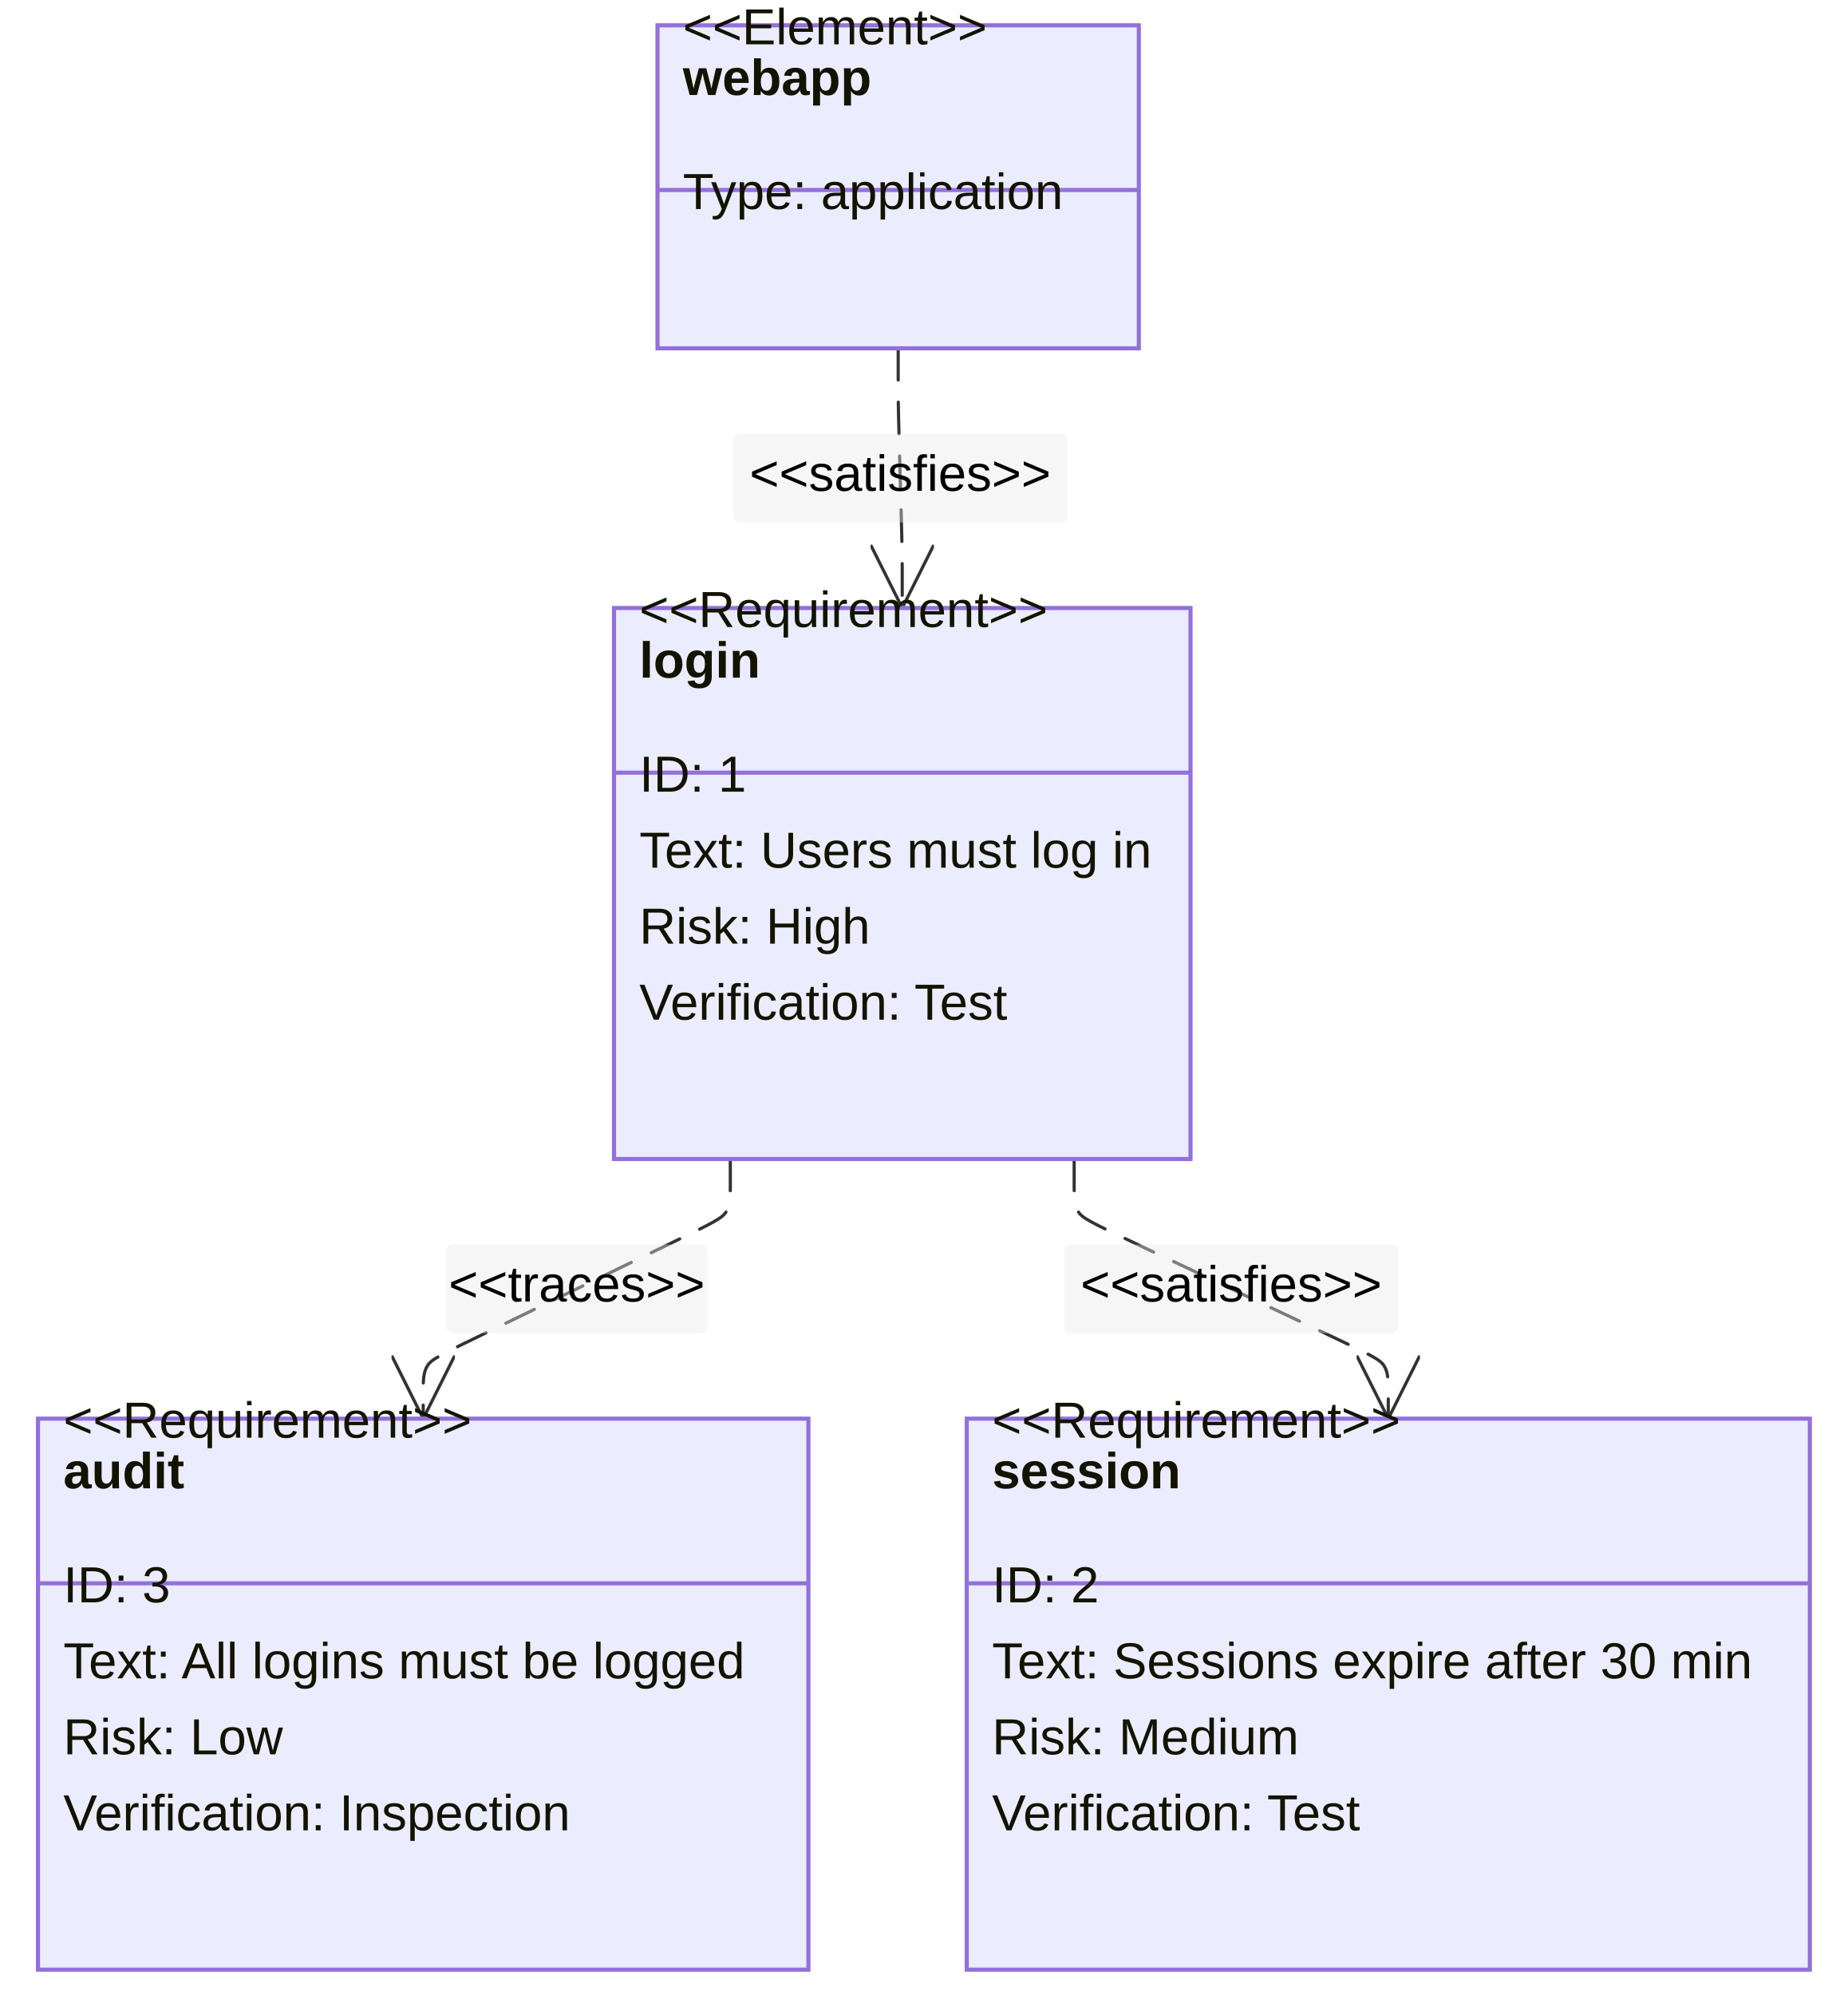
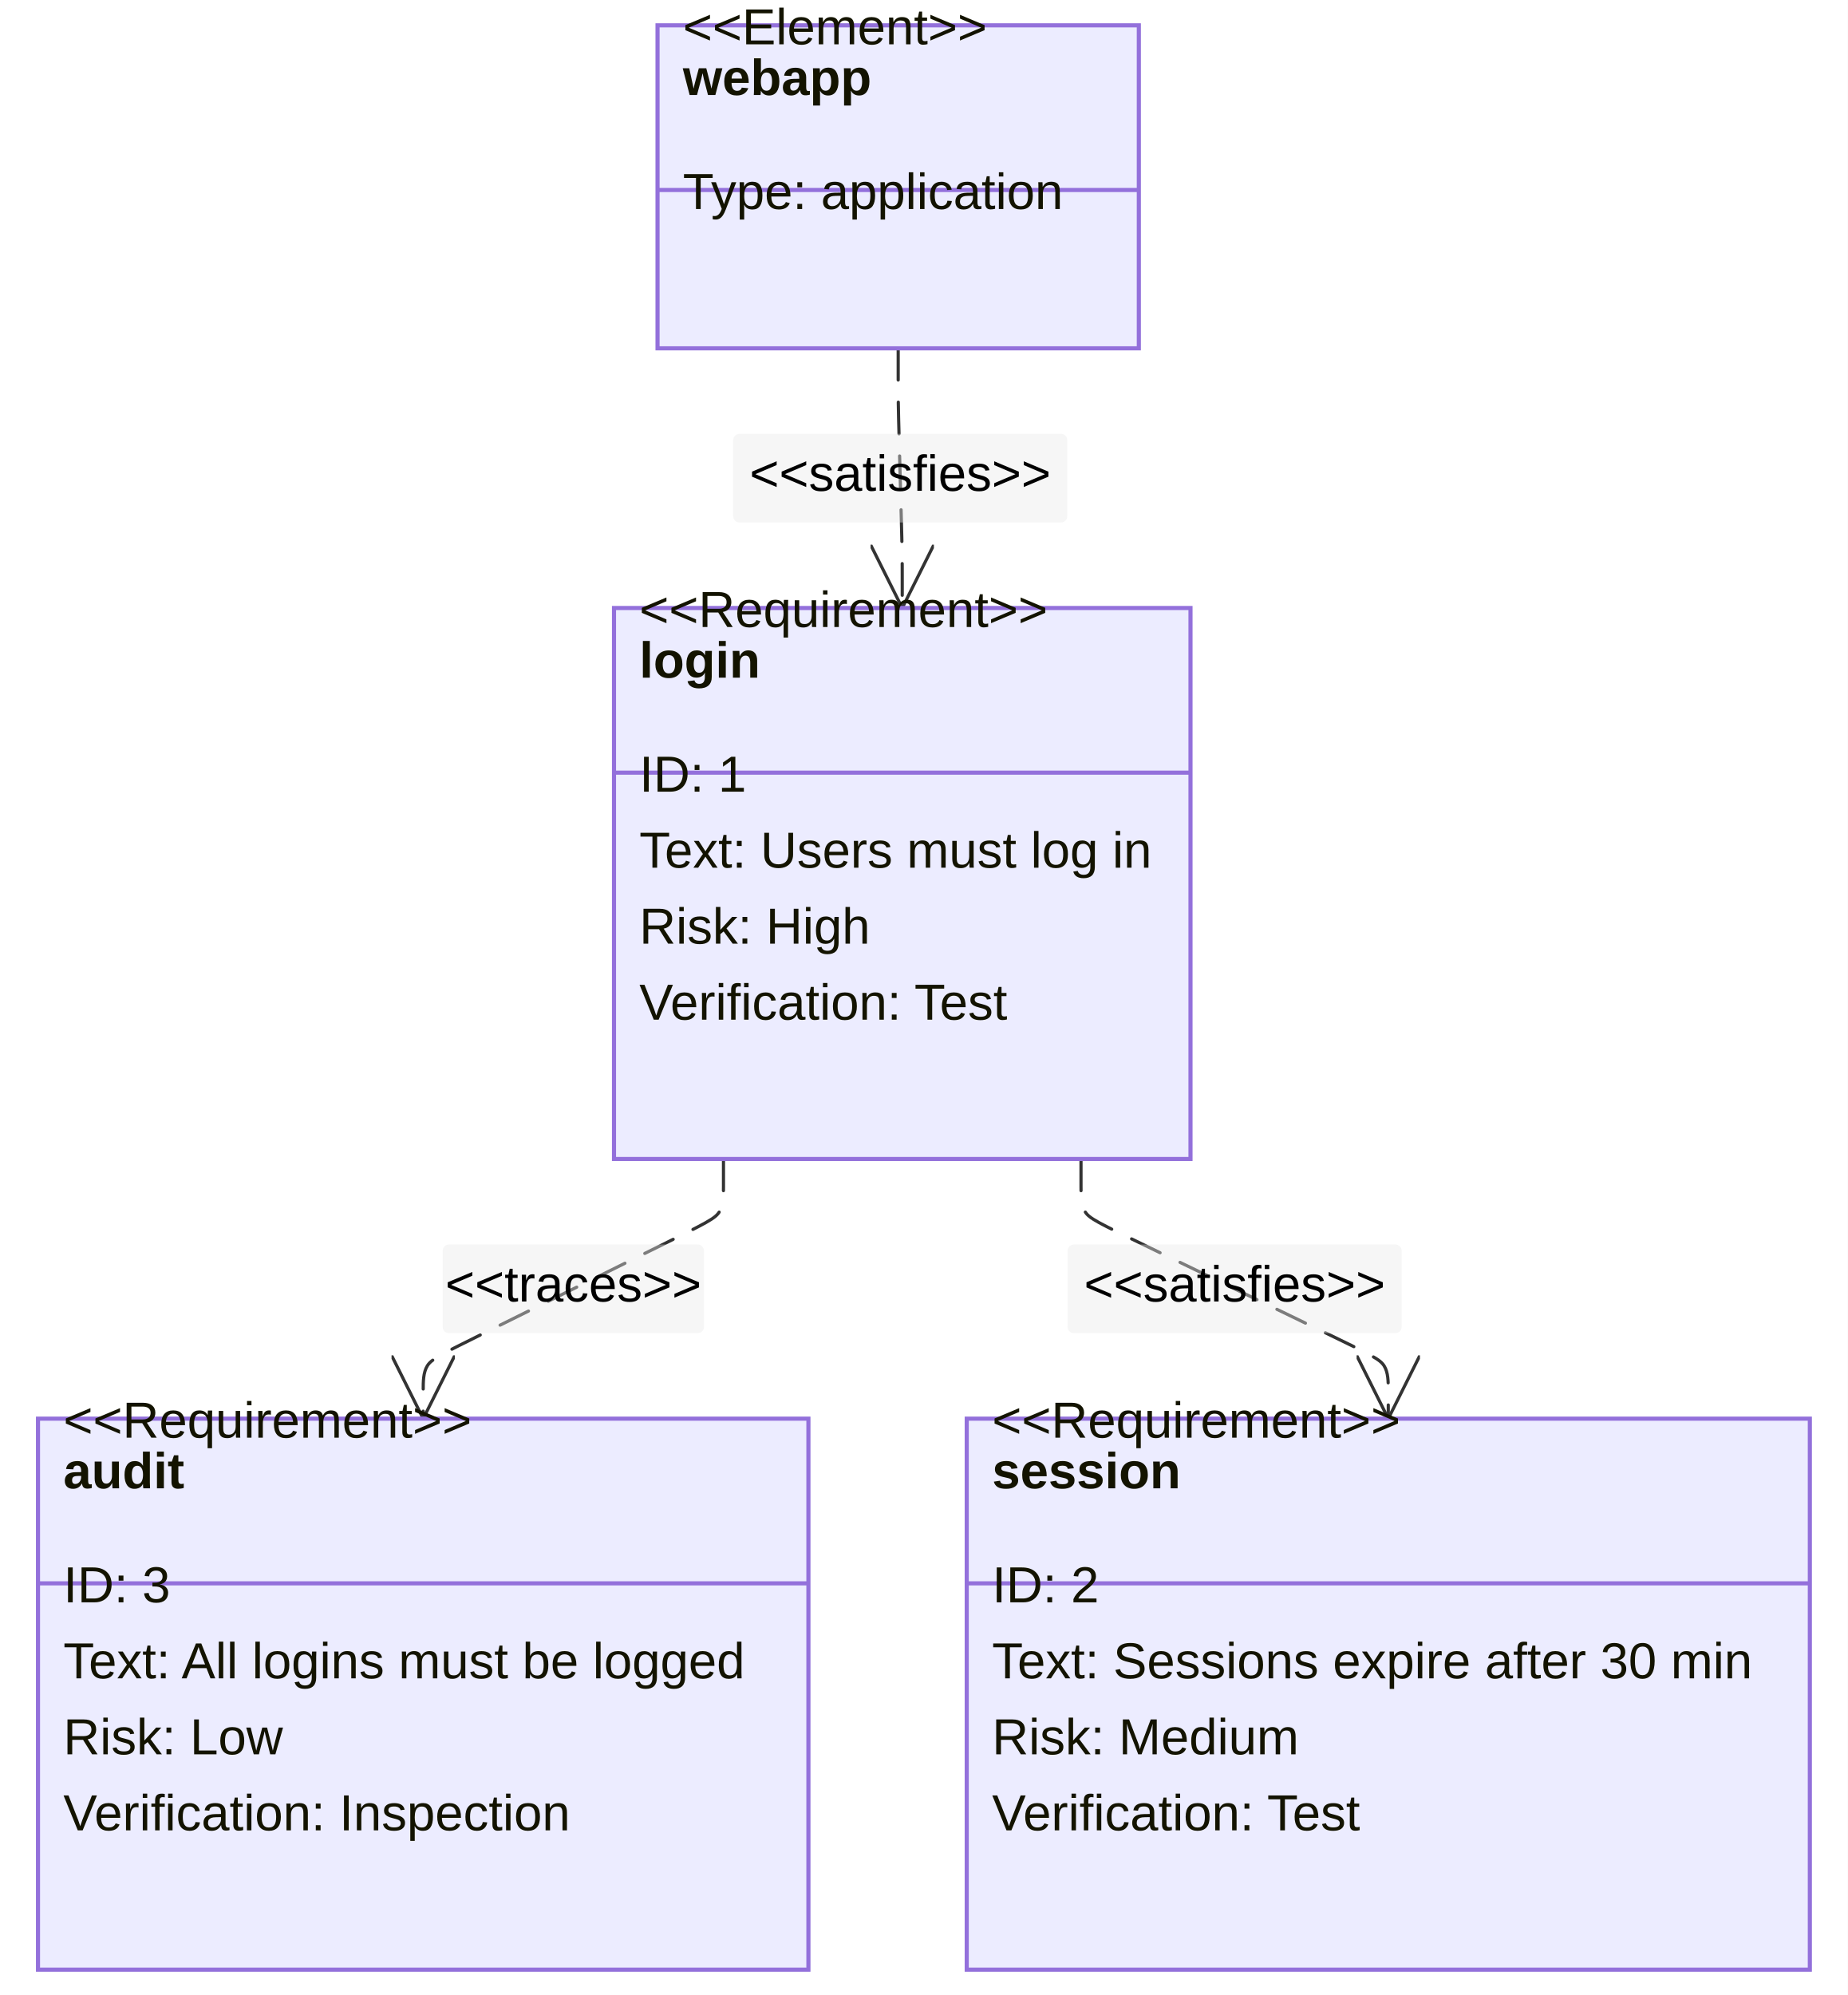
<svg xmlns="http://www.w3.org/2000/svg" width="583.58" height="630" viewBox="0 0 583.58 630">
  <rect x="0" y="0" width="583.58" height="630" fill="#FFFFFF" />
  <defs>
    <marker id="arrow-0" viewBox="0 0 10 10" refX="5" refY="5" markerUnits="userSpaceOnUse" markerWidth="8" markerHeight="8" orient="auto">
      <path d="M 0 0 L 10 5 L 0 10 z" fill="#2F3B4D" stroke="#2F3B4D" stroke-width="1" stroke-dasharray="1,0" />
    </marker>
    <marker id="arrow-start-0" viewBox="0 0 10 10" refX="4.5" refY="5" markerUnits="userSpaceOnUse" markerWidth="8" markerHeight="8" orient="auto">
      <path d="M 0 5 L 10 10 L 10 0 z" fill="#2F3B4D" stroke="#2F3B4D" stroke-width="1" stroke-dasharray="1,0" />
    </marker>
    <marker id="arrow-1" viewBox="0 0 10 10" refX="5" refY="5" markerUnits="userSpaceOnUse" markerWidth="8" markerHeight="8" orient="auto">
      <path d="M 0 0 L 10 5 L 0 10 z" fill="#333333" stroke="#333333" stroke-width="1" stroke-dasharray="1,0" />
    </marker>
    <marker id="arrow-start-1" viewBox="0 0 10 10" refX="4.5" refY="5" markerUnits="userSpaceOnUse" markerWidth="8" markerHeight="8" orient="auto">
      <path d="M 0 5 L 10 10 L 10 0 z" fill="#333333" stroke="#333333" stroke-width="1" stroke-dasharray="1,0" />
    </marker>
  </defs>
  <defs>
    <marker id="req-contains-start" refX="0" refY="10" markerWidth="20" markerHeight="20" orient="auto">
      <g>
        <circle cx="10" cy="10" r="9" fill="none" stroke="#333333" stroke-width="1" />
        <line x1="1" x2="19" y1="10" y2="10" stroke="#333333" />
        <line y1="1" y2="19" x1="10" x2="10" stroke="#333333" />
      </g>
    </marker>
    <marker id="req-arrow-end" refX="20" refY="10" markerWidth="20" markerHeight="20" orient="auto">
      <path d="M0,0 L20,10 M20,10 L0,20" fill="none" stroke="#333333" stroke-width="1" />
    </marker>
  </defs>
  <g transform="translate(4.00,0.00)">
-     <path d="M 335.237,366.000L 335.238,367.458C335.237,368.917,335.237,371.833,335.238,374.750C335.237,377.667,335.237,380.583,336.555,382.666C337.873,384.749,340.509,385.997,355.726,393.206C370.942,400.415,398.739,413.585,413.956,420.794C429.172,428.003,431.808,429.251,433.126,431.334C434.444,433.417,434.444,436.333,434.444,439.250C434.444,442.167,434.444,445.083,434.444,446.542L 434.444,448.000" fill="none" stroke="#333333" stroke-width="1" stroke-dasharray="10,7" marker-end="url(#req-arrow-end)" stroke-linecap="round" stroke-linejoin="round" />
-     <rect x="332.08" y="393.00" width="105.52" height="28.00" rx="2" ry="2" fill="rgba(232,232,232, 0.8)" fill-opacity="0.5" stroke="none" />
-     <text x="384.84" y="411.00" text-anchor="middle" font-family="'trebuchet ms', verdana, arial, sans-serif" font-size="16" fill="#000000">
-       <tspan x="384.84" dy="0.00">&lt;&lt;satisfies&gt;&gt;</tspan>
+     <path d="M 337.399,366.000L 337.399,367.458C337.399,368.917,337.399,371.833,337.399,374.750C337.399,377.667,337.399,380.583,338.711,382.677C340.024,384.771,342.649,386.043,357.510,393.240C372.372,400.438,399.470,413.562,414.332,420.760C429.194,427.957,431.819,429.229,433.131,431.323C434.444,433.417,434.444,436.333,434.444,439.250C434.444,442.167,434.444,445.083,434.444,446.542L 434.444,448.000" fill="none" stroke="#333333" stroke-width="1" stroke-dasharray="10,7" marker-end="url(#req-arrow-end)" stroke-linecap="round" stroke-linejoin="round" />
+     <rect x="333.16" y="393.00" width="105.52" height="28.00" rx="2" ry="2" fill="rgba(232,232,232, 0.8)" fill-opacity="0.5" stroke="none" />
+     <text x="385.92" y="411.00" text-anchor="middle" font-family="'trebuchet ms', verdana, arial, sans-serif" font-size="16" fill="#000000">
+       <tspan x="385.92" dy="0.00">&lt;&lt;satisfies&gt;&gt;</tspan>
    </text>
-     <path d="M 226.648,366.000L 226.648,367.458C226.648,368.917,226.648,371.833,226.648,374.750C226.648,377.667,226.648,380.583,225.336,382.678C224.024,384.772,221.399,386.044,206.546,393.241C191.692,400.439,164.610,413.561,149.757,420.759C134.903,427.956,132.278,429.228,130.966,431.322C129.654,433.417,129.654,436.333,129.654,439.250C129.654,442.167,129.654,445.083,129.654,446.542L 129.654,448.000" fill="none" stroke="#333333" stroke-width="1" stroke-dasharray="10,7" marker-end="url(#req-arrow-end)" stroke-linecap="round" stroke-linejoin="round" />
-     <rect x="136.88" y="393.00" width="82.55" height="28.00" rx="2" ry="2" fill="rgba(232,232,232, 0.8)" fill-opacity="0.5" stroke="none" />
-     <text x="178.15" y="411.00" text-anchor="middle" font-family="'trebuchet ms', verdana, arial, sans-serif" font-size="16" fill="#000000">
-       <tspan x="178.15" dy="0.00">&lt;&lt;traces&gt;&gt;</tspan>
+     <path d="M 224.487,366.000L 224.487,367.458C224.487,368.917,224.487,371.833,224.487,374.750C224.487,377.667,224.487,380.583,223.180,382.689C221.874,384.795,219.260,386.090,204.762,393.276C190.263,400.462,163.878,413.538,149.379,420.724C134.880,427.910,132.267,429.205,130.960,431.311C129.654,433.417,129.654,436.333,129.654,439.250C129.654,442.167,129.654,445.083,129.654,446.542L 129.654,448.000" fill="none" stroke="#333333" stroke-width="1" stroke-dasharray="10,7" marker-end="url(#req-arrow-end)" stroke-linecap="round" stroke-linejoin="round" />
+     <rect x="135.80" y="393.00" width="82.55" height="28.00" rx="2" ry="2" fill="rgba(232,232,232, 0.8)" fill-opacity="0.5" stroke="none" />
+     <text x="177.07" y="411.00" text-anchor="middle" font-family="'trebuchet ms', verdana, arial, sans-serif" font-size="16" fill="#000000">
+       <tspan x="177.07" dy="0.00">&lt;&lt;traces&gt;&gt;</tspan>
    </text>
    <path d="M 279.665,110.000L 279.665,111.458C279.665,112.917,279.665,115.833,279.665,118.750C279.665,121.667,279.665,124.583,279.704,127.499C279.744,130.416,279.823,133.331,279.997,139.707C280.170,146.082,280.438,155.918,280.611,162.293C280.784,168.669,280.864,171.584,280.903,174.501C280.943,177.417,280.943,180.333,280.943,183.250C280.943,186.167,280.943,189.083,280.943,190.542L 280.943,192.000" fill="none" stroke="#333333" stroke-width="1" stroke-dasharray="10,7" marker-end="url(#req-arrow-end)" stroke-linecap="round" stroke-linejoin="round" />
    <rect x="227.55" y="137.00" width="105.52" height="28.00" rx="2" ry="2" fill="rgba(232,232,232, 0.8)" fill-opacity="0.5" stroke="none" />
    <text x="280.30" y="155.00" text-anchor="middle" font-family="'trebuchet ms', verdana, arial, sans-serif" font-size="16" fill="#000000">
      <tspan x="280.30" dy="0.00">&lt;&lt;satisfies&gt;&gt;</tspan>
    </text>
    <rect x="8.00" y="448.00" width="243.31" height="174.00" fill="#ECECFF" stroke="#C7D2E5" stroke-width="1" />
    <rect x="8.00" y="448.00" width="243.31" height="174.00" fill="none" stroke="#9370DB" stroke-width="1.3" />
    <text x="16.00" y="454.00" text-anchor="start" font-family="'trebuchet ms', verdana, arial, sans-serif" font-size="16" fill="#131300">&lt;&lt;Requirement&gt;&gt;</text>
    <text x="16.00" y="470.00" text-anchor="start" font-family="'trebuchet ms', verdana, arial, sans-serif" font-size="16" fill="#131300" font-weight="bold">audit</text>
    <line x1="8.00" y1="500.00" x2="251.31" y2="500.00" stroke="#9370DB" stroke-width="1.3" />
    <text x="16.00" y="506.00" text-anchor="start" font-family="'trebuchet ms', verdana, arial, sans-serif" font-size="16" fill="#131300">ID: 3</text>
    <text x="16.00" y="530.00" text-anchor="start" font-family="'trebuchet ms', verdana, arial, sans-serif" font-size="16" fill="#131300">Text: All logins must be logged</text>
    <text x="16.00" y="554.00" text-anchor="start" font-family="'trebuchet ms', verdana, arial, sans-serif" font-size="16" fill="#131300">Risk: Low</text>
    <text x="16.00" y="578.00" text-anchor="start" font-family="'trebuchet ms', verdana, arial, sans-serif" font-size="16" fill="#131300">Verification: Inspection</text>
    <rect x="189.91" y="192.00" width="182.07" height="174.00" fill="#ECECFF" stroke="#C7D2E5" stroke-width="1" />
    <rect x="189.91" y="192.00" width="182.07" height="174.00" fill="none" stroke="#9370DB" stroke-width="1.3" />
    <text x="197.91" y="198.00" text-anchor="start" font-family="'trebuchet ms', verdana, arial, sans-serif" font-size="16" fill="#131300">&lt;&lt;Requirement&gt;&gt;</text>
    <text x="197.91" y="214.00" text-anchor="start" font-family="'trebuchet ms', verdana, arial, sans-serif" font-size="16" fill="#131300" font-weight="bold">login</text>
    <line x1="189.91" y1="244.00" x2="371.98" y2="244.00" stroke="#9370DB" stroke-width="1.3" />
    <text x="197.91" y="250.00" text-anchor="start" font-family="'trebuchet ms', verdana, arial, sans-serif" font-size="16" fill="#131300">ID: 1</text>
    <text x="197.91" y="274.00" text-anchor="start" font-family="'trebuchet ms', verdana, arial, sans-serif" font-size="16" fill="#131300">Text: Users must log in</text>
    <text x="197.91" y="298.00" text-anchor="start" font-family="'trebuchet ms', verdana, arial, sans-serif" font-size="16" fill="#131300">Risk: High</text>
    <text x="197.91" y="322.00" text-anchor="start" font-family="'trebuchet ms', verdana, arial, sans-serif" font-size="16" fill="#131300">Verification: Test</text>
    <rect x="301.31" y="448.00" width="266.27" height="174.00" fill="#ECECFF" stroke="#C7D2E5" stroke-width="1" />
    <rect x="301.31" y="448.00" width="266.27" height="174.00" fill="none" stroke="#9370DB" stroke-width="1.3" />
    <text x="309.31" y="454.00" text-anchor="start" font-family="'trebuchet ms', verdana, arial, sans-serif" font-size="16" fill="#131300">&lt;&lt;Requirement&gt;&gt;</text>
    <text x="309.31" y="470.00" text-anchor="start" font-family="'trebuchet ms', verdana, arial, sans-serif" font-size="16" fill="#131300" font-weight="bold">session</text>
    <line x1="301.31" y1="500.00" x2="567.58" y2="500.00" stroke="#9370DB" stroke-width="1.3" />
    <text x="309.31" y="506.00" text-anchor="start" font-family="'trebuchet ms', verdana, arial, sans-serif" font-size="16" fill="#131300">ID: 2</text>
    <text x="309.31" y="530.00" text-anchor="start" font-family="'trebuchet ms', verdana, arial, sans-serif" font-size="16" fill="#131300">Text: Sessions expire after 30 min</text>
    <text x="309.31" y="554.00" text-anchor="start" font-family="'trebuchet ms', verdana, arial, sans-serif" font-size="16" fill="#131300">Risk: Medium</text>
    <text x="309.31" y="578.00" text-anchor="start" font-family="'trebuchet ms', verdana, arial, sans-serif" font-size="16" fill="#131300">Verification: Test</text>
    <rect x="203.66" y="8.00" width="152.00" height="102.00" fill="#ECECFF" stroke="#C7D2E5" stroke-width="1" />
    <rect x="203.66" y="8.00" width="152.00" height="102.00" fill="none" stroke="#9370DB" stroke-width="1.3" />
    <text x="211.66" y="14.00" text-anchor="start" font-family="'trebuchet ms', verdana, arial, sans-serif" font-size="16" fill="#131300">&lt;&lt;Element&gt;&gt;</text>
    <text x="211.66" y="30.00" text-anchor="start" font-family="'trebuchet ms', verdana, arial, sans-serif" font-size="16" fill="#131300" font-weight="bold">webapp</text>
    <line x1="203.66" y1="60.00" x2="355.66" y2="60.00" stroke="#9370DB" stroke-width="1.3" />
    <text x="211.66" y="66.00" text-anchor="start" font-family="'trebuchet ms', verdana, arial, sans-serif" font-size="16" fill="#131300">Type: application</text>
  </g>
</svg>
